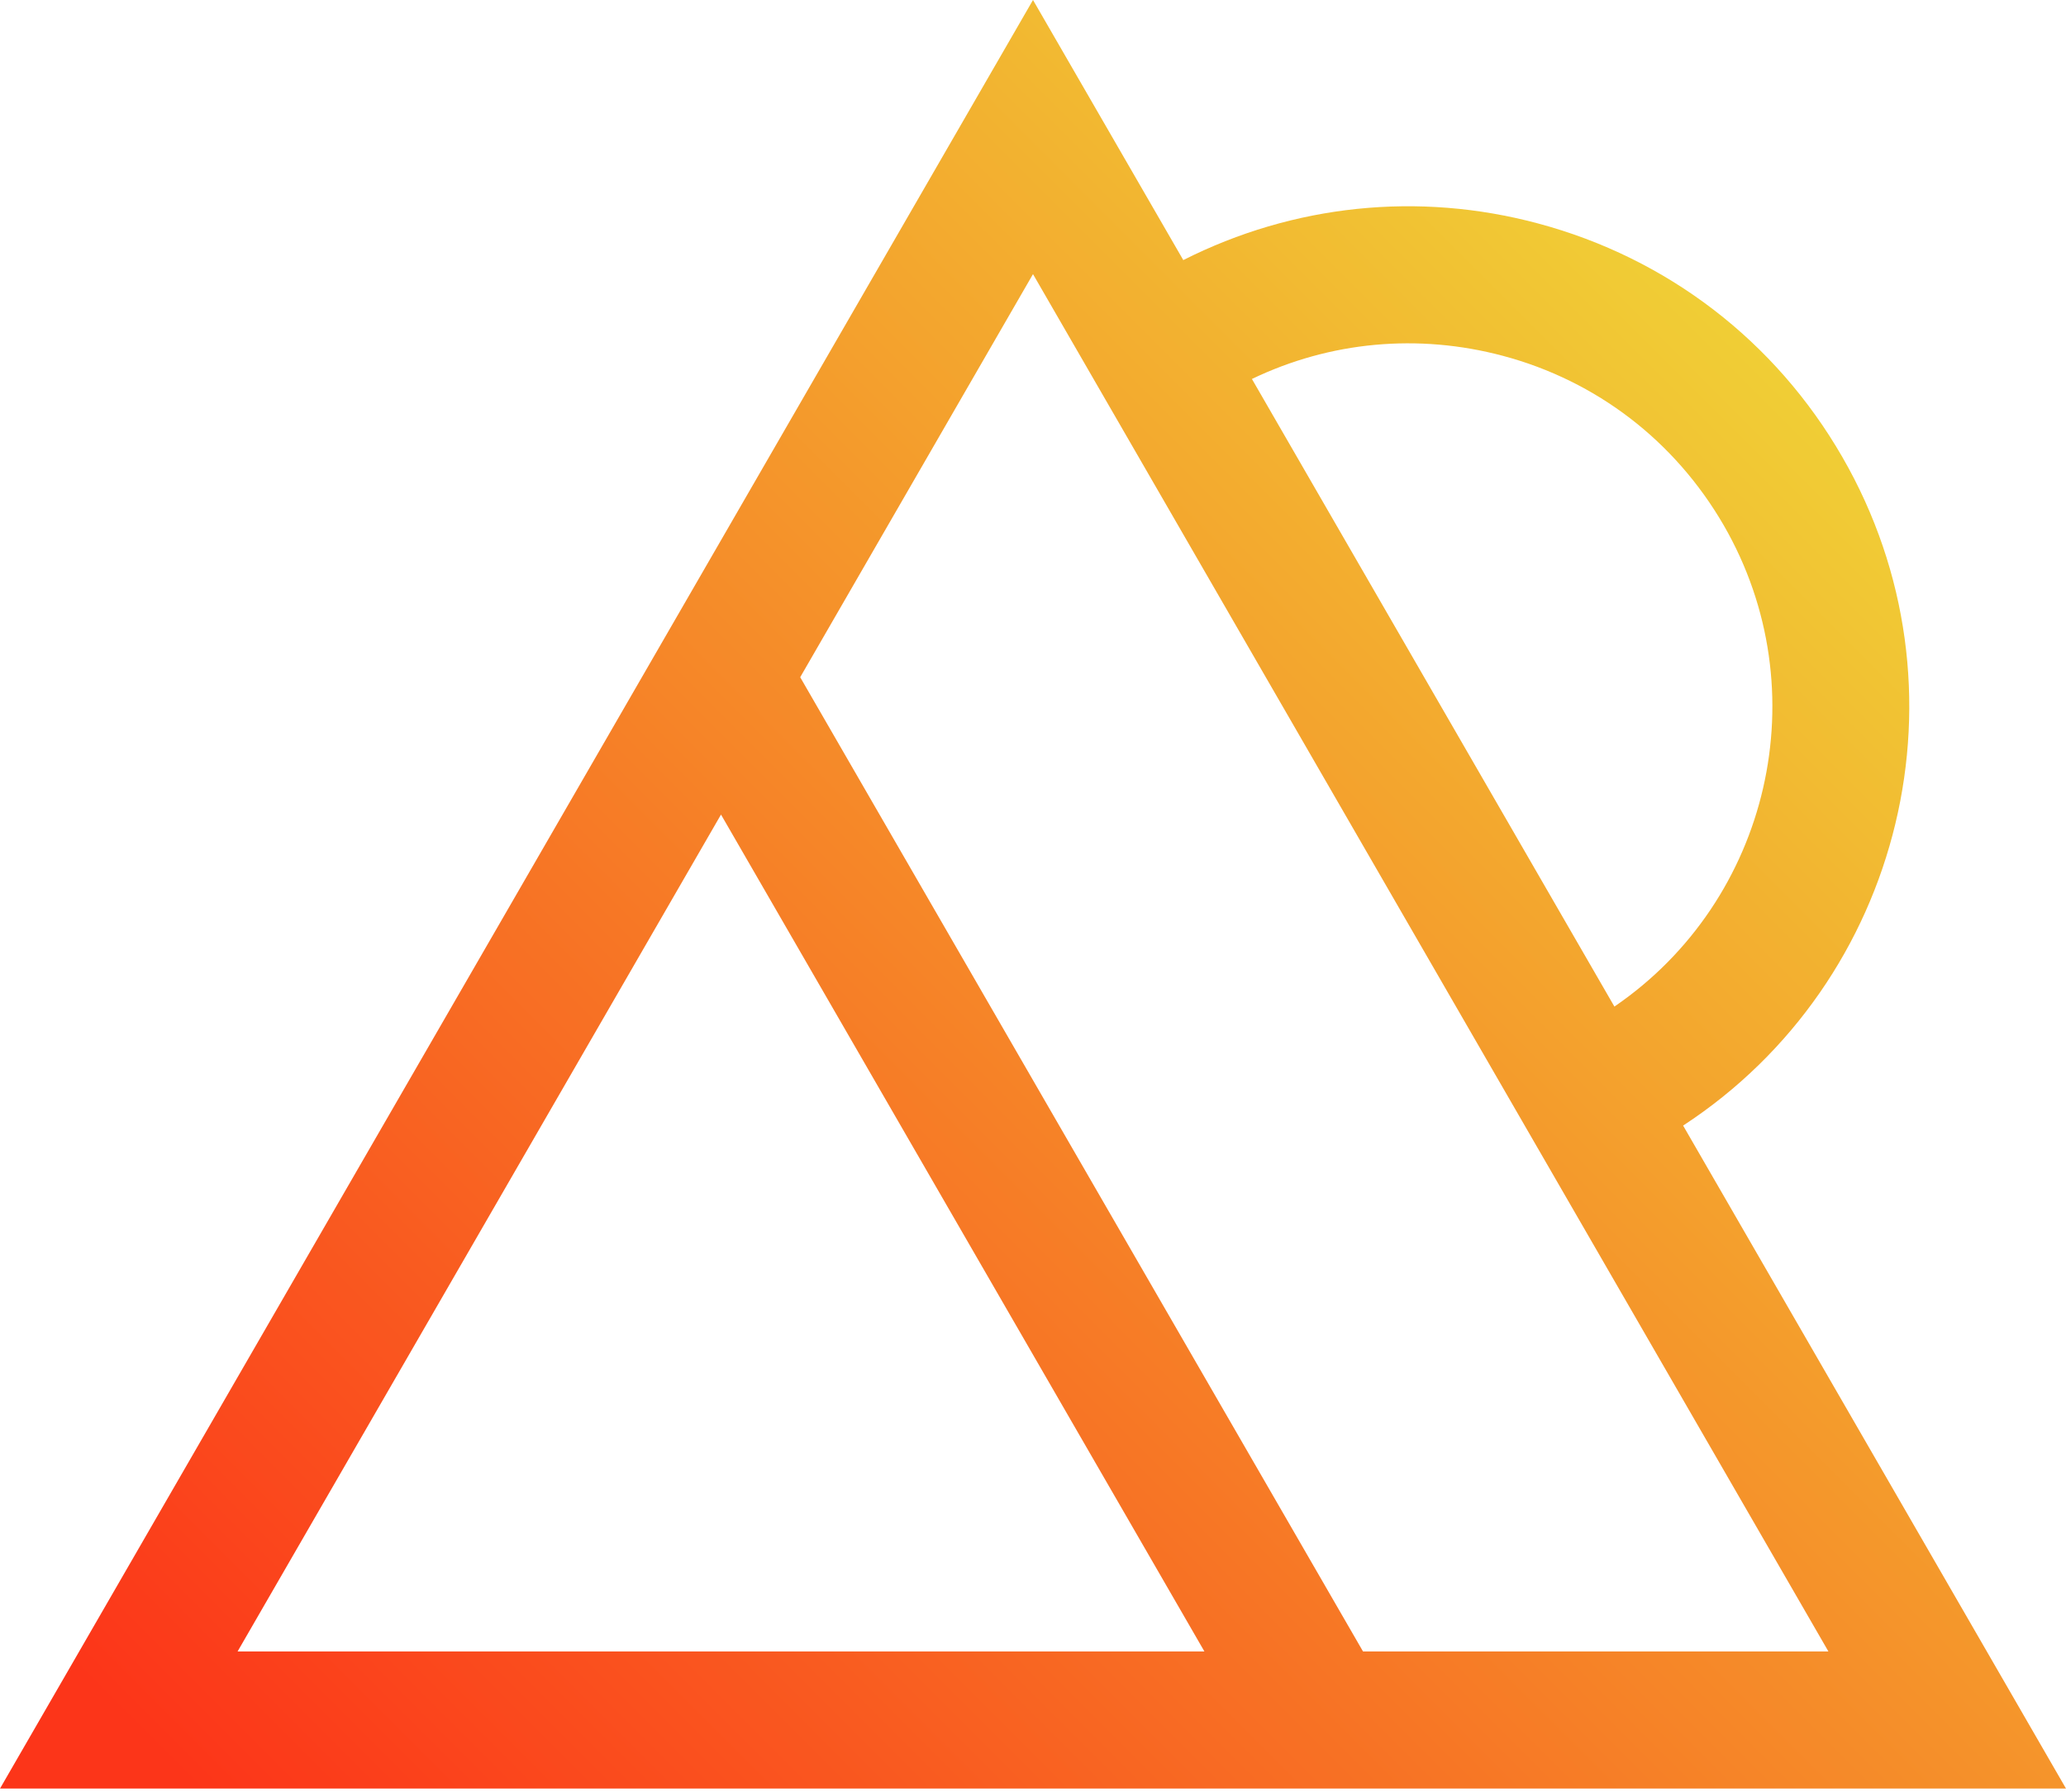
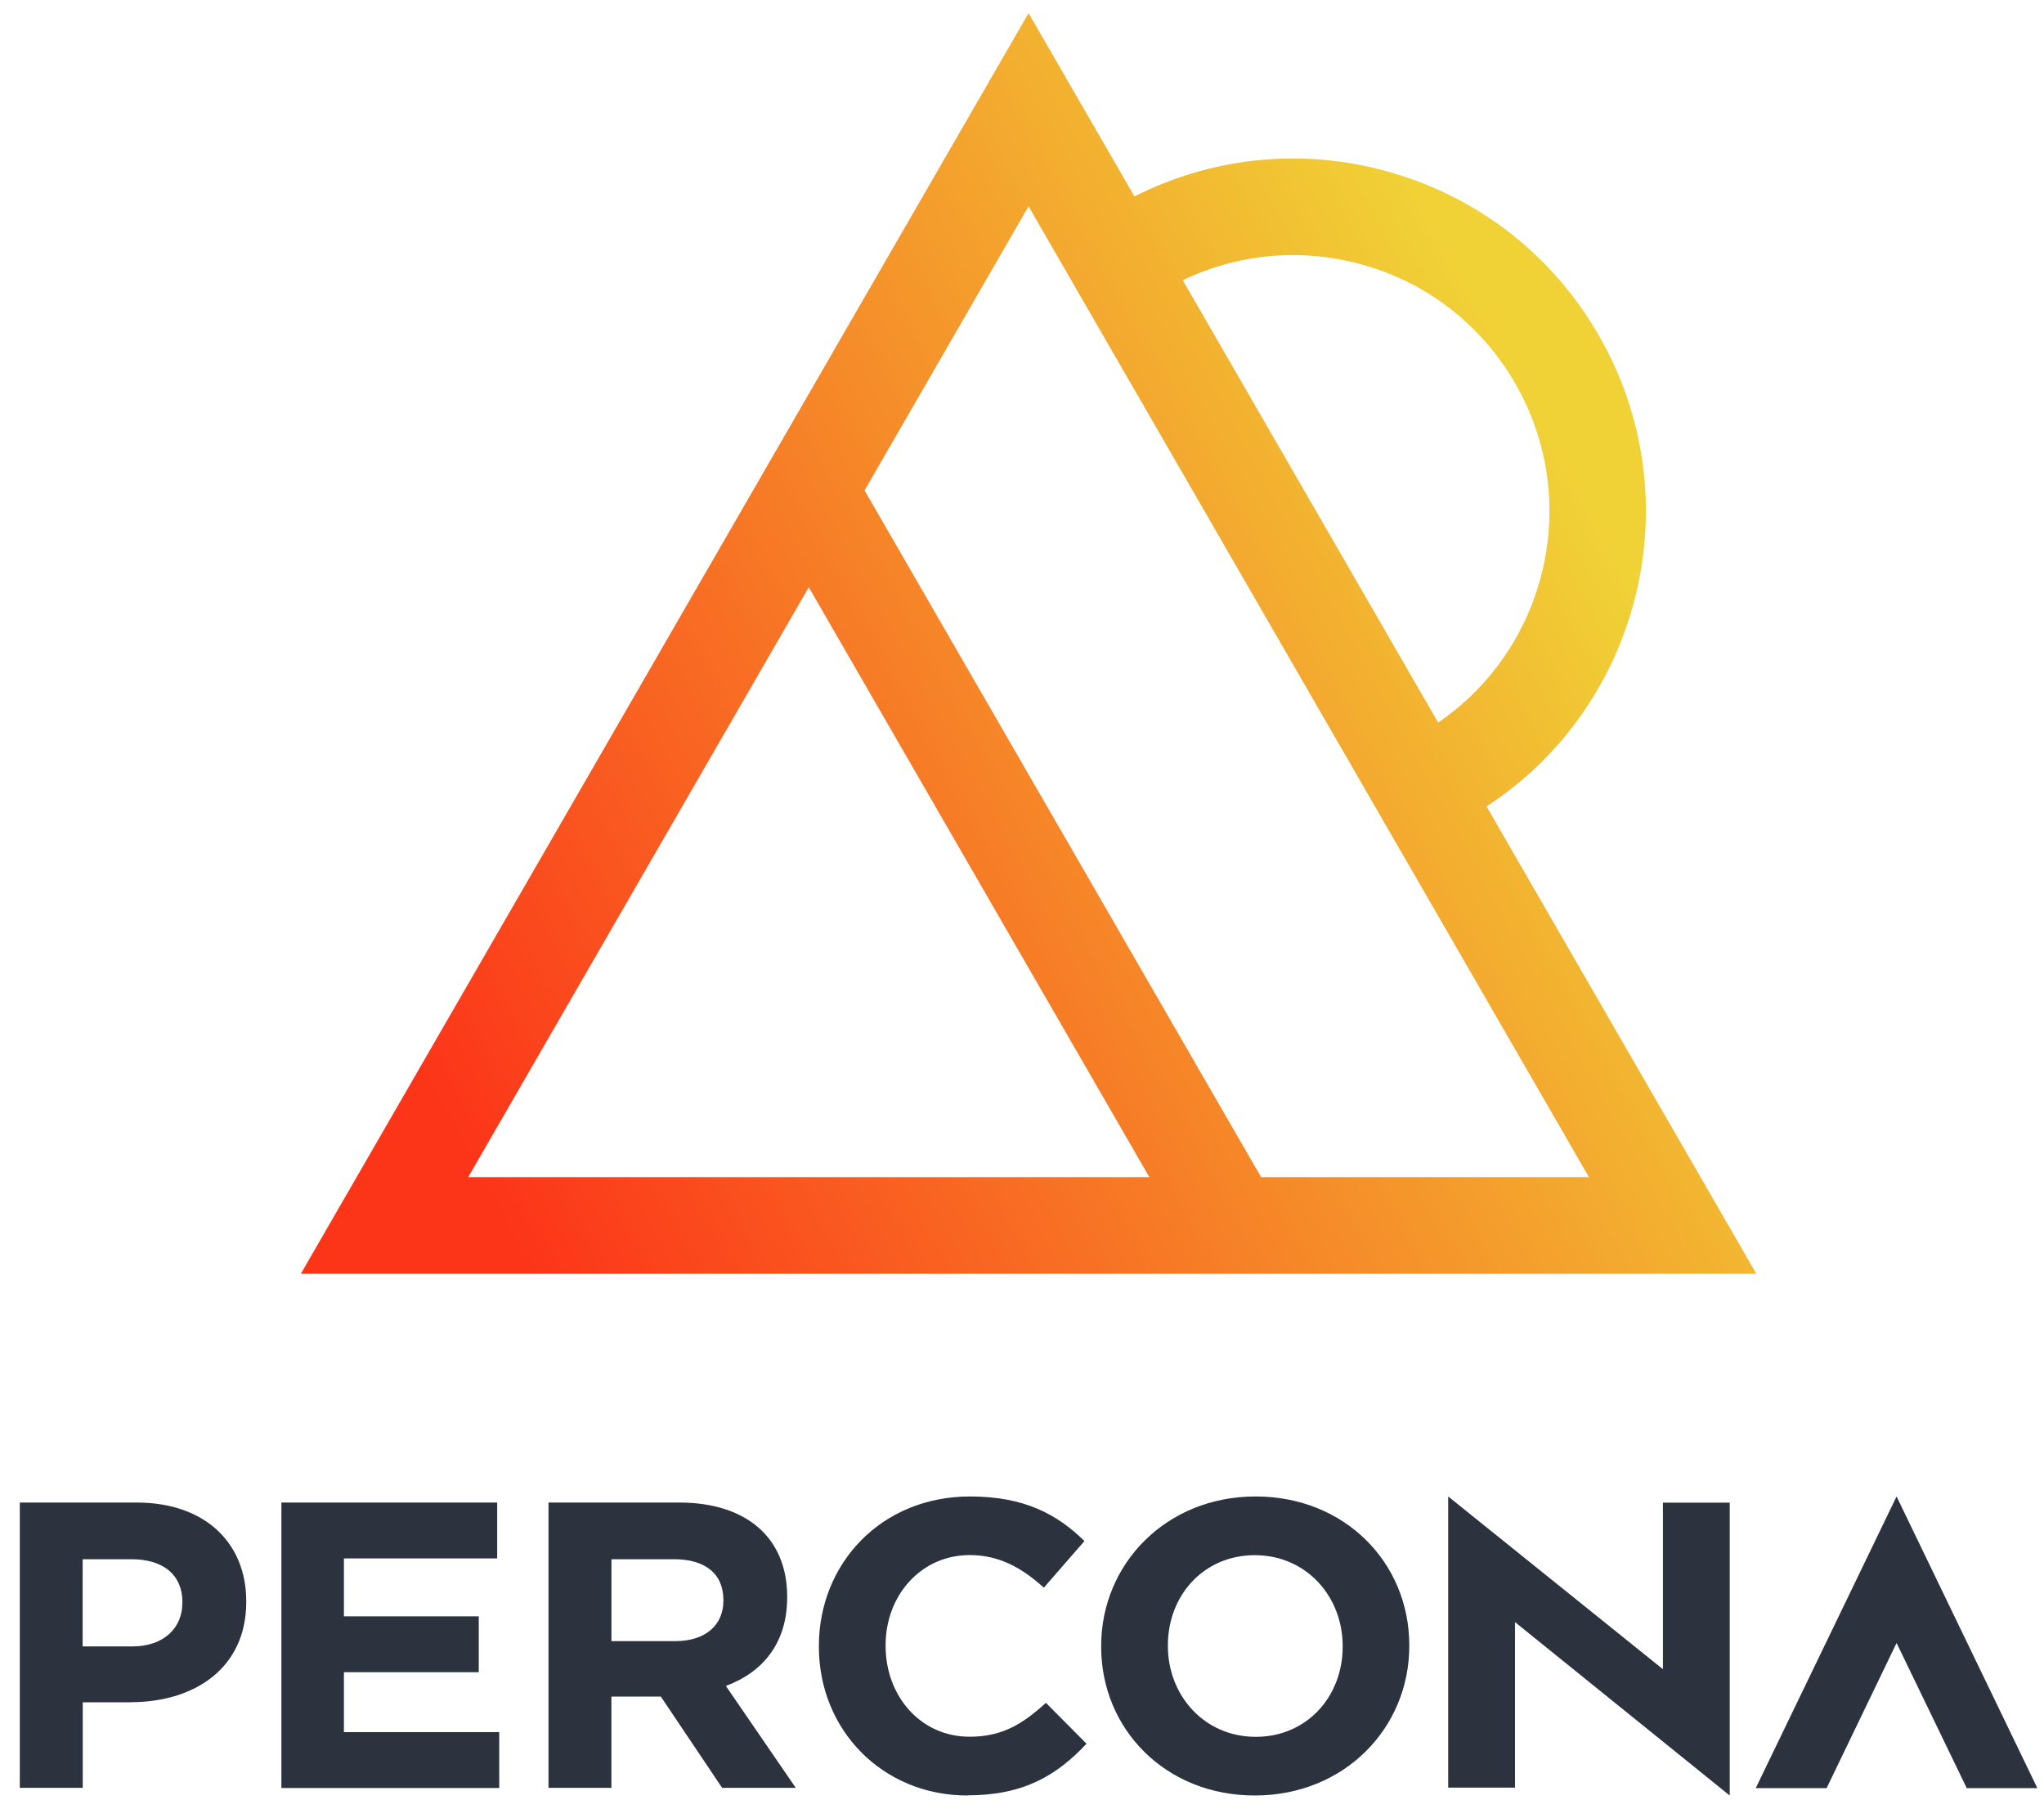
- <svg xmlns="http://www.w3.org/2000/svg" width="520" height="451" viewBox="0 0 520 451" fill="none">
-   <path d="M423.631 283.376C479.103 247.116 497.253 173.155 463.684 115.024C446.863 85.866 419.673 64.984 387.145 56.265C357.008 48.174 325.531 51.483 297.826 65.479L260 0L181.483 135.988L0 450.285H520L423.631 283.376ZM378.25 89.577C401.894 95.874 421.57 111.056 433.825 132.195C457.912 173.866 445.399 226.719 406.336 253.414L315.1 95.41C334.755 85.959 356.925 83.898 378.25 89.577ZM260 69.014L460.2 415.767H343.063L201.406 170.496L259.99 69.025L260 69.014ZM59.8 415.767L181.472 205.075L303.144 415.767H59.8Z" fill="url(#paint0_linear_552_15)" />
+ <svg xmlns="http://www.w3.org/2000/svg" width="78" height="69" viewBox="0 0 78 69" fill="none">
+   <path d="M56.728 30.767C62.653 26.894 64.591 18.994 61.006 12.785C59.209 9.671 56.305 7.441 52.831 6.51C49.612 5.645 46.25 5.999 43.291 7.494L39.251 0.5L30.865 15.024L11.481 48.594H67.021L56.728 30.767ZM51.881 10.067C54.406 10.74 56.508 12.362 57.817 14.619C60.389 19.07 59.053 24.715 54.881 27.567L45.136 10.691C47.236 9.681 49.603 9.461 51.881 10.067ZM39.251 7.871L60.634 44.907H48.123L32.993 18.71L39.25 7.872L39.251 7.871ZM17.868 44.907L30.864 22.404L43.859 44.907H17.868Z" fill="url(#paint0_linear_2899_1968)" />
+   <path d="M4.981 64.943H3.157V68.207H.756V57.323H5.217C7.822 57.323 9.397 58.861 9.397 61.086V61.116C9.397 63.635 7.433 64.94 4.984 64.94L4.981 64.943V64.943ZM6.961 61.134C6.961 60.061 6.213 59.485 5.011 59.485H3.154V62.812H5.056C6.258 62.812 6.958 62.096 6.958 61.163V61.134H6.961ZM10.738 68.208V57.323H18.973V59.455H13.124V61.664H18.27V63.796H13.124V66.082H19.051V68.214H10.738V68.208 68.208ZM27.557 68.208 25.218 64.726H23.332V68.208H20.931V57.323H25.921C28.496 57.323 30.039 58.677 30.039 60.915V60.945C30.039 62.702 29.088 63.807 27.7 64.32L30.367 68.207H27.556L27.557 68.208ZM27.605 61.041C27.605 60.016 26.887 59.485 25.719 59.485H23.333V62.61H25.767C26.936 62.61 27.605 61.987 27.605 61.071V61.042 61.041ZM36.922 68.499C33.668 68.499 31.249 65.994 31.249 62.825V62.795C31.249 59.659 33.619 57.091 37.019 57.091 39.105 57.091 40.356 57.783 41.383 58.792L39.834 60.571C38.98 59.798 38.113 59.327 37.004 59.327 35.141 59.327 33.795 60.871 33.795 62.762V62.793C33.795 64.684 35.107 66.257 37.004 66.257 38.268 66.257 39.043 65.753 39.913 64.964L41.462 66.524C40.322 67.738 39.059 68.493 36.925 68.493L36.922 68.499ZM47.885 68.499C44.47 68.499 42.021 65.962 42.021 62.825V62.795C42.021 59.659 44.503 57.091 47.915 57.091 51.327 57.091 53.779 59.628 53.779 62.765V62.795C53.779 65.931 51.297 68.499 47.885 68.499ZM51.237 62.795C51.237 60.904 49.846 59.331 47.885 59.331 45.925 59.331 44.567 60.874 44.567 62.766V62.796C44.567 64.688 45.959 66.261 47.919 66.261 49.879 66.261 51.237 64.717 51.237 62.826V62.795 62.795ZM67.001 68.217 72.374 57.091 77.746 68.218H75.052L72.374 62.681 69.705 68.218H67.001V68.217ZM66.007 57.327V68.5L57.813 61.884V68.199H55.264V57.091L63.458 63.681V57.327H66.007Z" fill="#2C323E" />
  <defs>
-     <linearGradient id="paint0_linear_552_15" x1="58.649" y1="460.228" x2="444.575" y2="74.302" gradientUnits="userSpaceOnUse">
+     <linearGradient id="paint0_linear_2899_1968" x1="18.151" y1="44.715" x2="61.436" y2="20.979" gradientUnits="userSpaceOnUse">
      <stop stop-color="#FC3519" />
      <stop offset="1" stop-color="#F0D136" />
    </linearGradient>
  </defs>
</svg>
